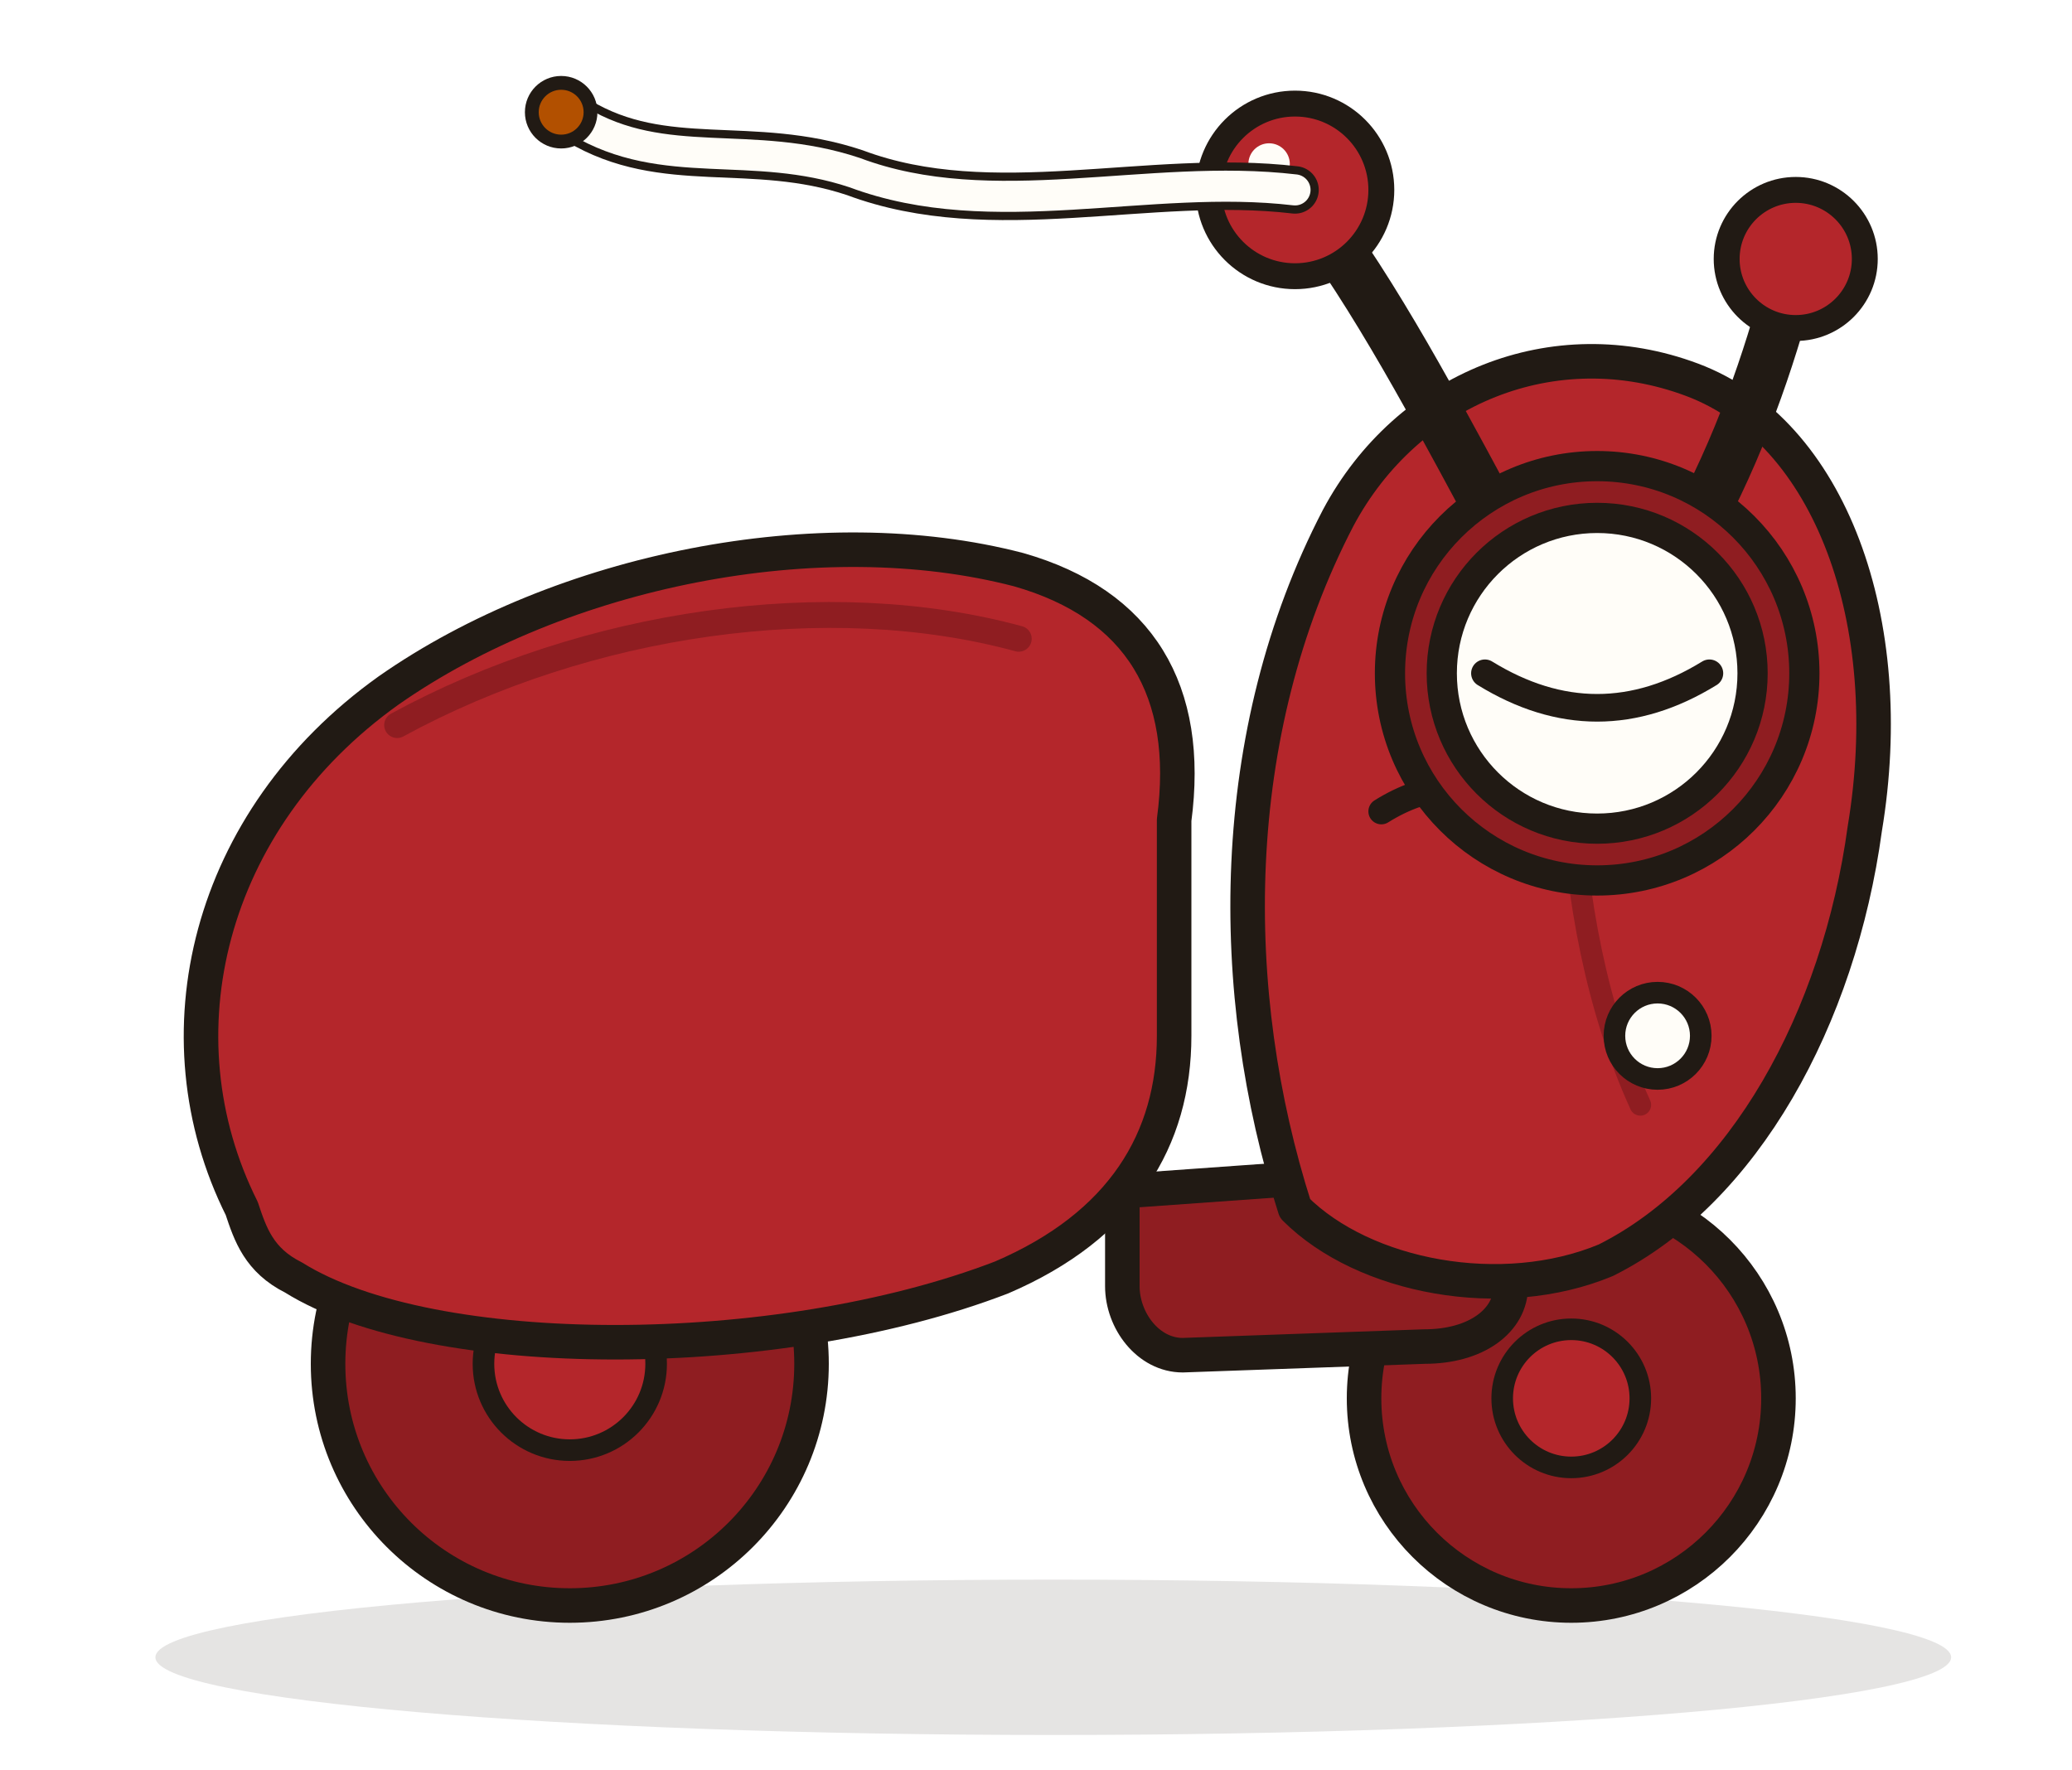
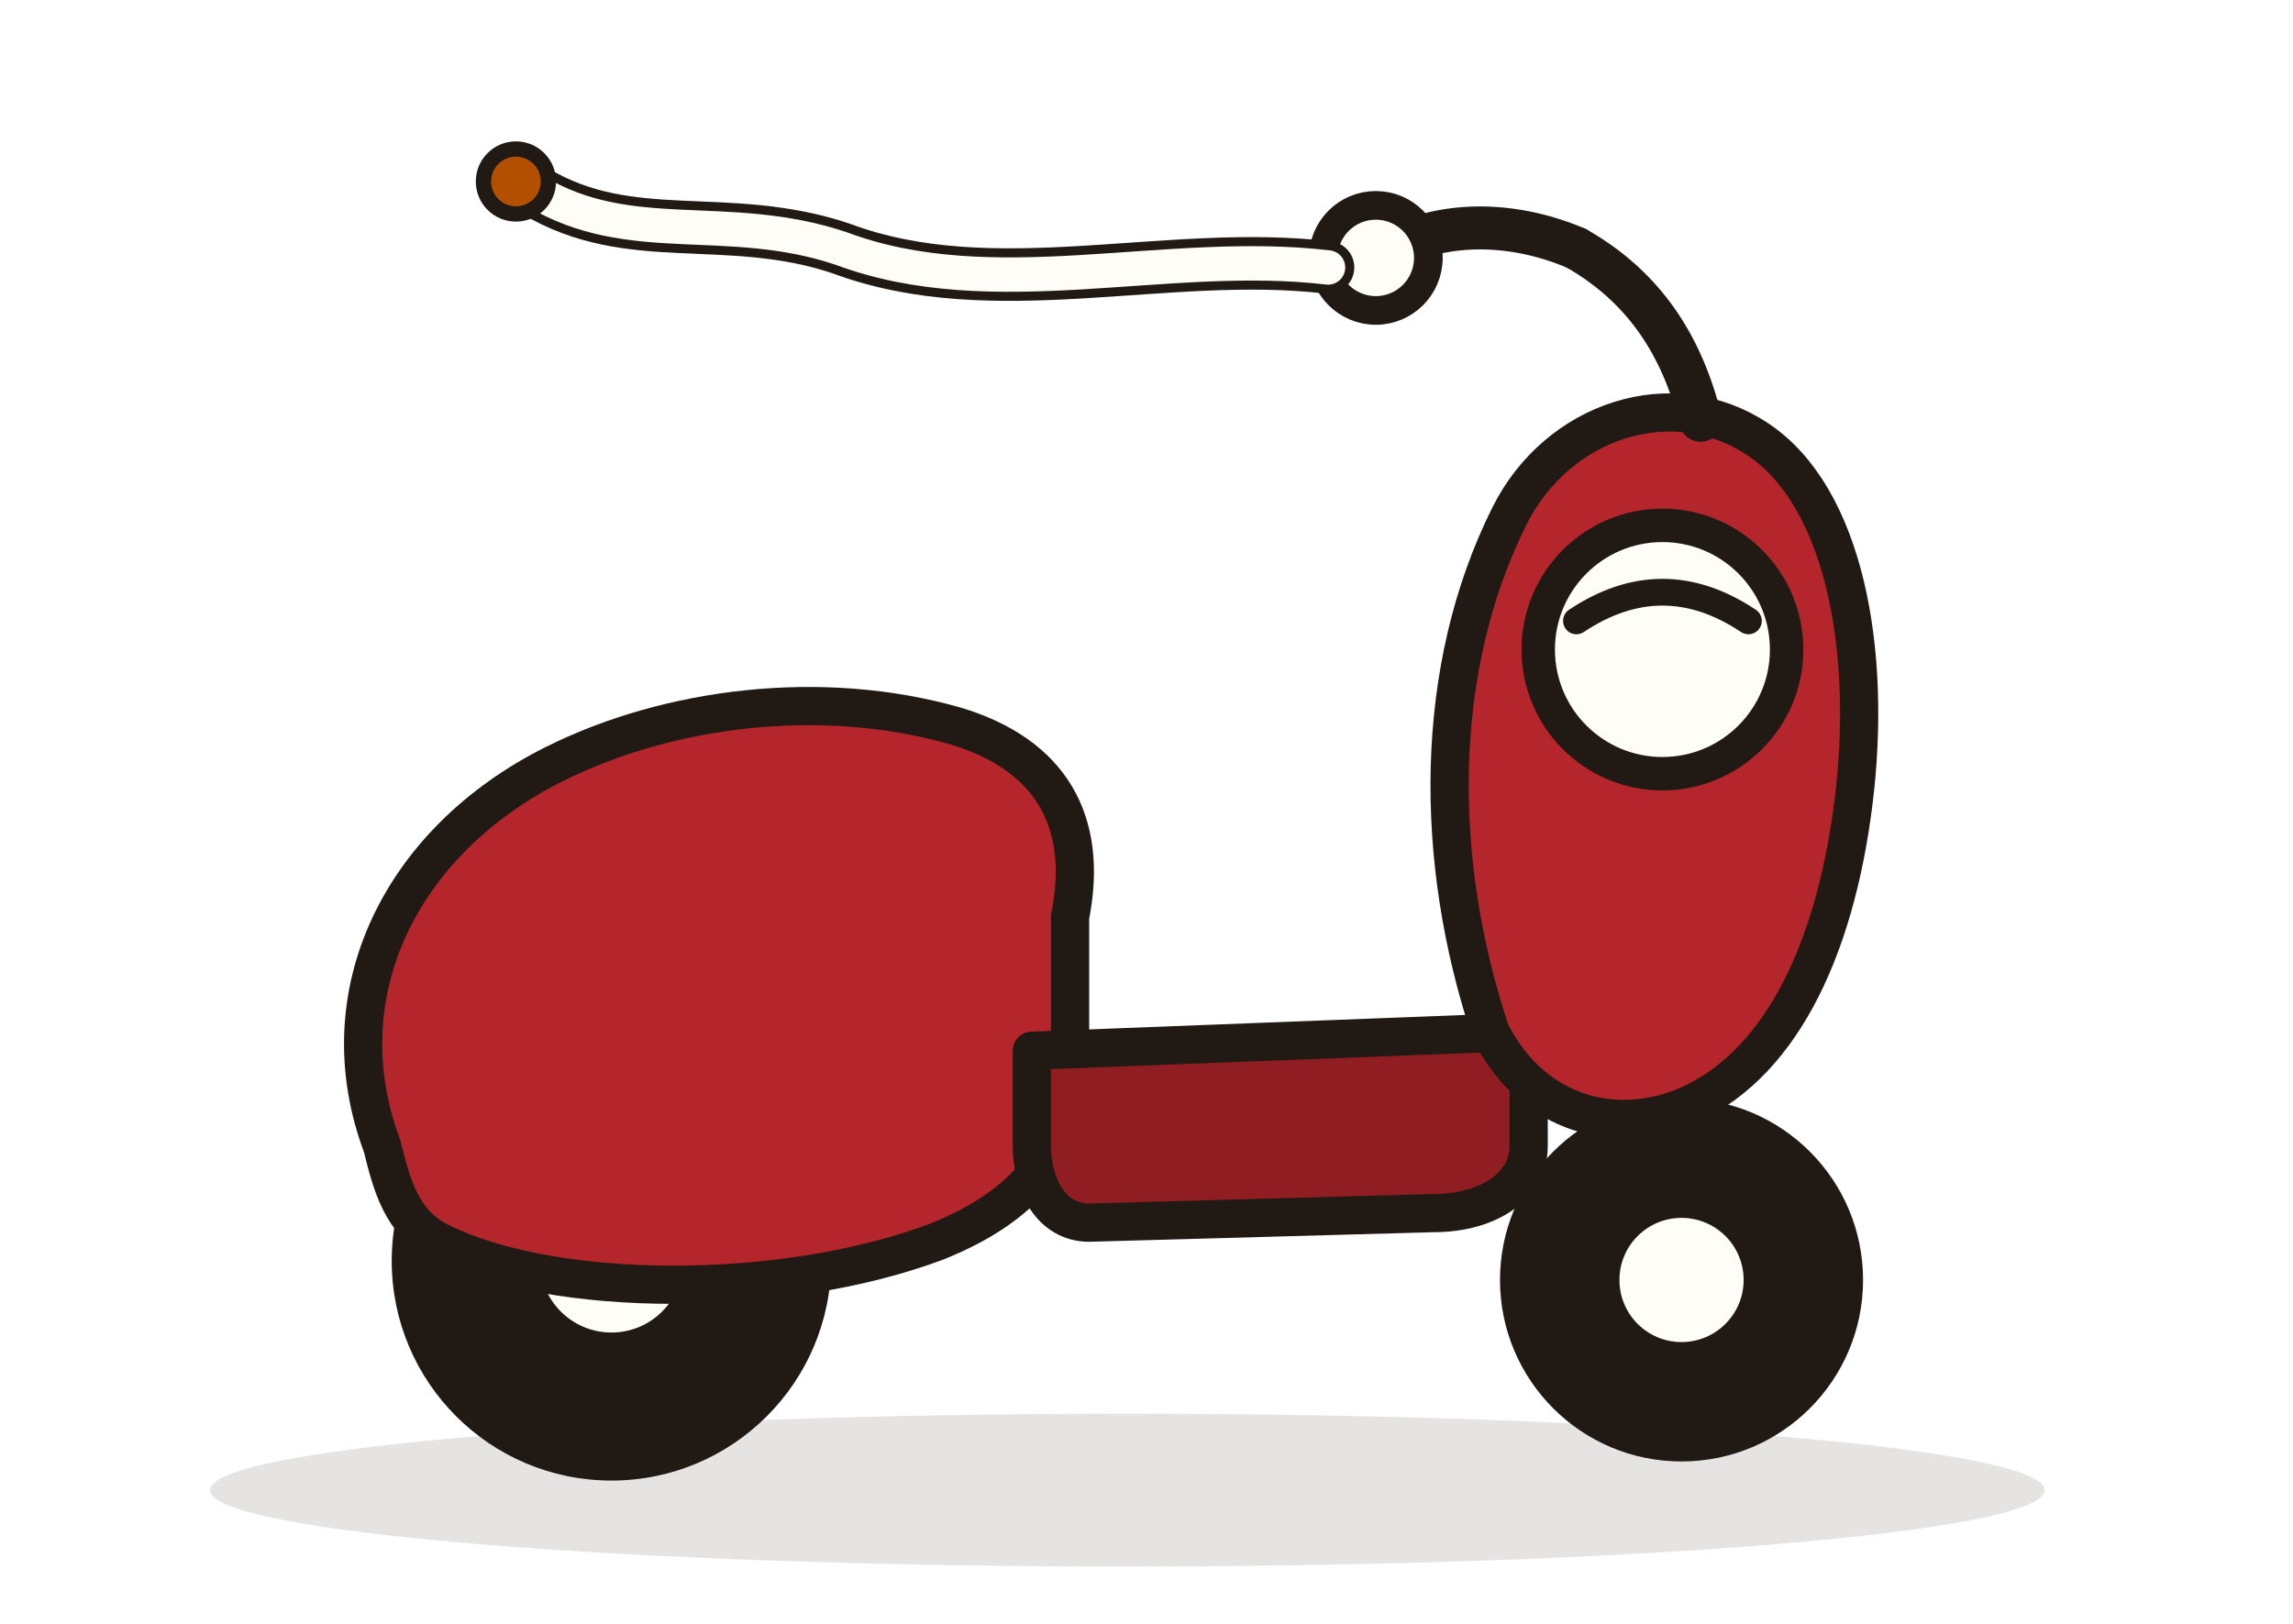
- <svg xmlns="http://www.w3.org/2000/svg" viewBox="0 0 240 205" role="img" aria-hidden="true">
+ <svg xmlns="http://www.w3.org/2000/svg" viewBox="0 0 240 170" role="img" aria-hidden="true">
  <style>
@media (prefers-reduced-motion: no-preference) {
-   .ribbon { animation: ribbon-flutter 2.4s ease-in-out infinite; transform-origin: 150px 22px; }
+   .ribbon { animation: ribbon-flutter 2.4s ease-in-out infinite; transform-origin: 139px 28px; }
  @keyframes ribbon-flutter { 0%, 100% { transform: rotate(0deg); } 50% { transform: rotate(-3deg); } }
-   .idle-bob { animation: idle-bob 3.4s ease-in-out infinite; transform-origin: 122px 158px; }
+   .idle-bob { animation: idle-bob 3.4s ease-in-out infinite; transform-origin: 118px 130px; }
  @keyframes idle-bob { 0%, 100% { transform: translateY(0); } 50% { transform: translateY(-3px); } }
  .sparkle { animation: sparkle-pulse 1.4s ease-in-out infinite; transform-box: fill-box; transform-origin: center; }
  @keyframes sparkle-pulse { 0%, 100% { opacity: 0.35; transform: scale(0.85); } 50% { opacity: 1; transform: scale(1.05); } }
}
</style>
-   <ellipse cx="122" cy="192" rx="104" ry="9" fill="#211a14" opacity="0.12" />
+   <ellipse cx="118" cy="156" rx="96" ry="8" fill="#211a14" opacity="0.12" />
  <g class="idle-bob">
-     <circle cx="66" cy="158" r="28" fill="#8f1d21" stroke="#211a14" stroke-width="4" />
-     <circle cx="66" cy="158" r="10" fill="#b4262b" stroke="#211a14" stroke-width="2.5" />
-     <circle cx="182" cy="162" r="24" fill="#8f1d21" stroke="#211a14" stroke-width="4" />
-     <circle cx="182" cy="162" r="8" fill="#b4262b" stroke="#211a14" stroke-width="2.5" />
-     <path d="M28,140 C18,120 24,95 45,80 C65,66 95,60 118,66            C132,70 138,80 136,95 L136,120 C136,132 130,142 116,148            C90,158 50,158 34,148 C30,146 29,143 28,140 Z" fill="#b4262b" stroke="#211a14" stroke-width="4" stroke-linejoin="round" />
-     <path d="M46,84 C68,72 96,68 118,74" stroke="#8f1d21" stroke-width="3" fill="none" stroke-linecap="round" />
-     <path d="M130,138 L172,135 L175,149 C175,153 171,156 165,156 L137,157            C133,157 130,153 130,149 Z" fill="#8f1d21" stroke="#211a14" stroke-width="4" stroke-linejoin="round" />
-     <path d="M150,140 C142,115 142,85 155,60 C163,45 180,38 196,44            C212,50 220,72 216,96 C213,118 202,138 186,146            C174,151 158,148 150,140 Z" fill="#b4262b" stroke="#211a14" stroke-width="4" stroke-linejoin="round" />
-     <path d="M186,55 C180,76 180,106 190,128" stroke="#8f1d21" stroke-width="2.5" fill="none" stroke-linecap="round" />
-     <circle cx="192" cy="120" r="5" fill="#fffdf8" stroke="#211a14" stroke-width="2.5" />
-     <path d="M160,94 Q168,89 176,93" stroke="#211a14" stroke-width="3" fill="none" stroke-linecap="round" />
-     <path d="M172,58 C165,45 158,32 150,22" stroke="#211a14" stroke-width="6" fill="none" stroke-linecap="round" />
-     <circle cx="150" cy="22" r="10" fill="#b4262b" stroke="#211a14" stroke-width="3" />
-     <circle cx="147" cy="19" r="2.4" fill="#fffdf8" />
-     <path d="M198,58 C203,48 206,38 208,30" stroke="#211a14" stroke-width="6" fill="none" stroke-linecap="round" />
-     <circle cx="208" cy="30" r="8" fill="#b4262b" stroke="#211a14" stroke-width="3" />
+     <circle cx="64" cy="132" r="23" fill="#211a14" />
+     <circle cx="64" cy="132" r="7.5" fill="#fffdf8" />
+     <circle cx="176" cy="134" r="19" fill="#211a14" />
+     <circle cx="176" cy="134" r="6.5" fill="#fffdf8" />
+     <path d="M40,120            C34,104 42,88 58,80            C70,74 86,72 100,76            C110,79 114,86 112,96            L112,112            C112,120 108,126 98,130            C82,136 58,136 46,130            C42,128 41,124 40,120 Z" fill="#b4262b" stroke="#211a14" stroke-width="4" stroke-linejoin="round" />
+     <path d="M108,110 L160,108 L160,120 C160,124 156,127 150,127 L114,128 C110,128 108,124 108,120 Z" fill="#8f1d21" stroke="#211a14" stroke-width="4" stroke-linejoin="round" />
+     <path d="M156,108            C150,90 150,70 158,54            C163,44 175,40 184,46            C193,52 196,68 194,84            C192,100 186,112 176,116            C168,119 160,116 156,108 Z" fill="#b4262b" stroke="#211a14" stroke-width="4" stroke-linejoin="round" />
+     <path d="M178,44 C176,36 172,30 165,26" stroke="#211a14" stroke-width="4.5" fill="none" stroke-linecap="round" />
+     <path d="M165,26 C158,23 150,23 144,27" stroke="#211a14" stroke-width="4.5" fill="none" stroke-linecap="round" />
+     <circle cx="144" cy="27" r="5.5" fill="#fffdf8" stroke="#211a14" stroke-width="3" />
    <g class="ribbon">
-       <path d="M150,22 C133,20 115,26 99,20 C87,16 77,20 67,14" stroke="#211a14" stroke-width="5.5" fill="none" stroke-linecap="round" />
-       <path d="M150,22 C133,20 115,26 99,20 C87,16 77,20 67,14" stroke="#fffdf8" stroke-width="3.6" fill="none" stroke-linecap="round" />
-       <circle cx="65" cy="13" r="3.4" fill="#b25000" stroke="#211a14" stroke-width="1.6" />
+       <path d="M139,28 C122,26 104,32 88,26 C76,22 66,26 56,20" stroke="#211a14" stroke-width="5.5" fill="none" stroke-linecap="round" />
+       <path d="M139,28 C122,26 104,32 88,26 C76,22 66,26 56,20" stroke="#fffdf8" stroke-width="3.6" fill="none" stroke-linecap="round" />
+       <circle cx="54" cy="19" r="3.4" fill="#b25000" stroke="#211a14" stroke-width="1.6" />
    </g>
-     <circle cx="185" cy="78" r="24" fill="#8f1d21" stroke="#211a14" stroke-width="3.5" />
-     <circle cx="185" cy="78" r="18" fill="#fffdf8" stroke="#211a14" stroke-width="3.5" />
-     <path d="M172,78 Q185,86 198,78" stroke="#211a14" stroke-width="3.2" fill="none" stroke-linecap="round" />
+     <circle cx="174" cy="68" r="13" fill="#fffdf8" stroke="#211a14" stroke-width="3.5" />
+     <path d="M165,65 Q174,59 183,65" stroke="#211a14" stroke-width="2.8" fill="none" stroke-linecap="round" />
  </g>
</svg>
